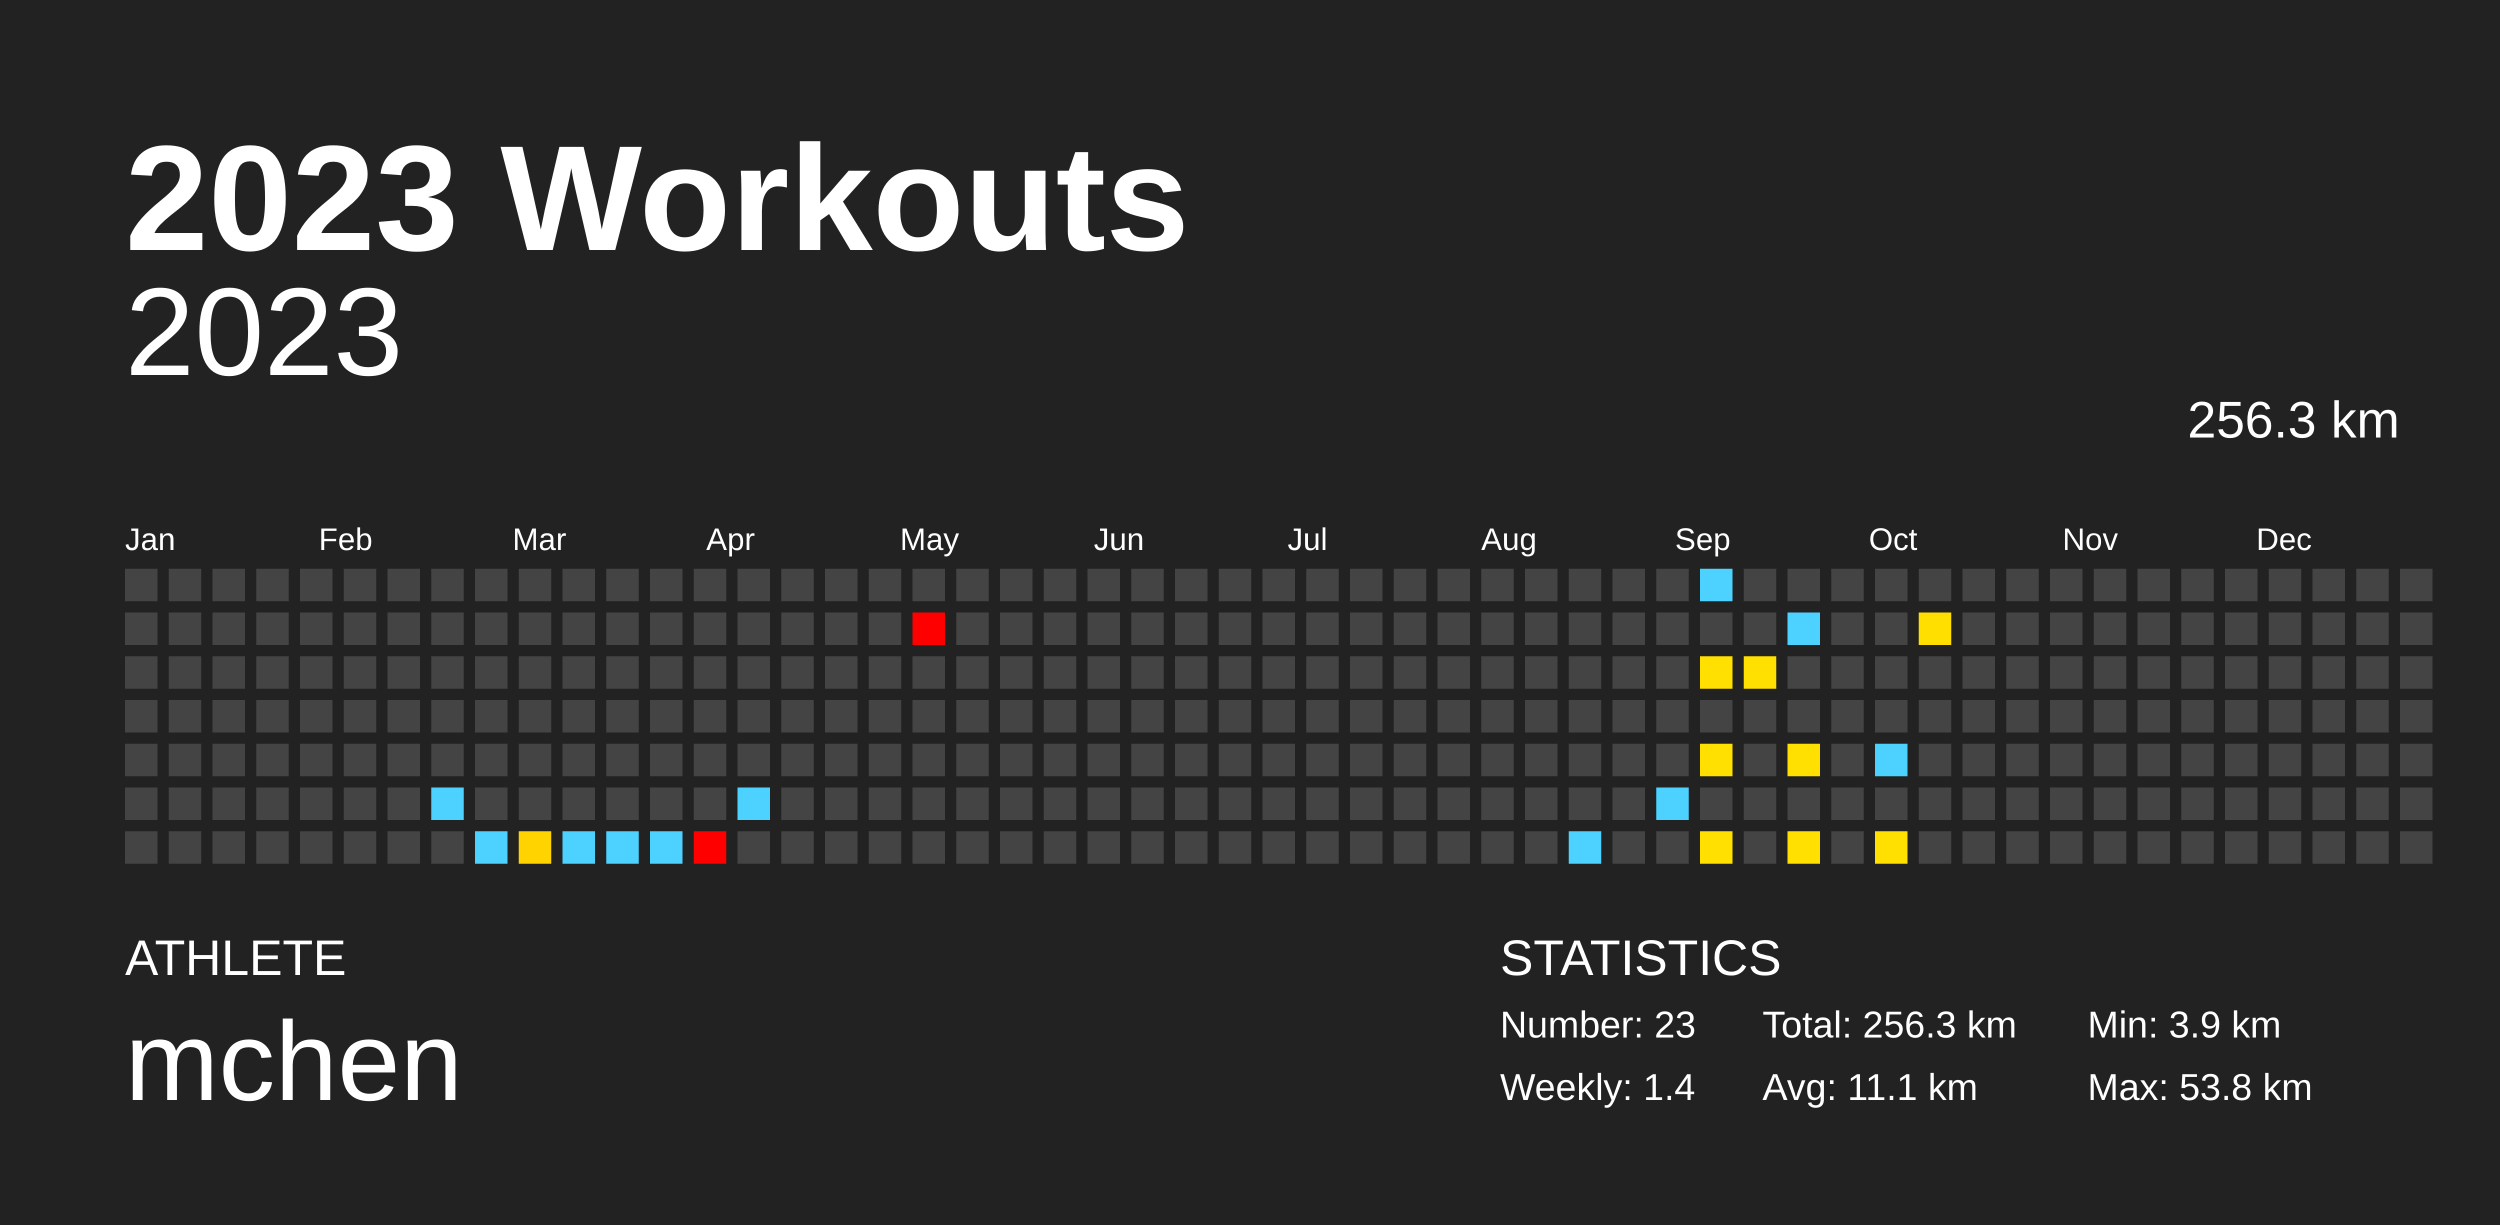
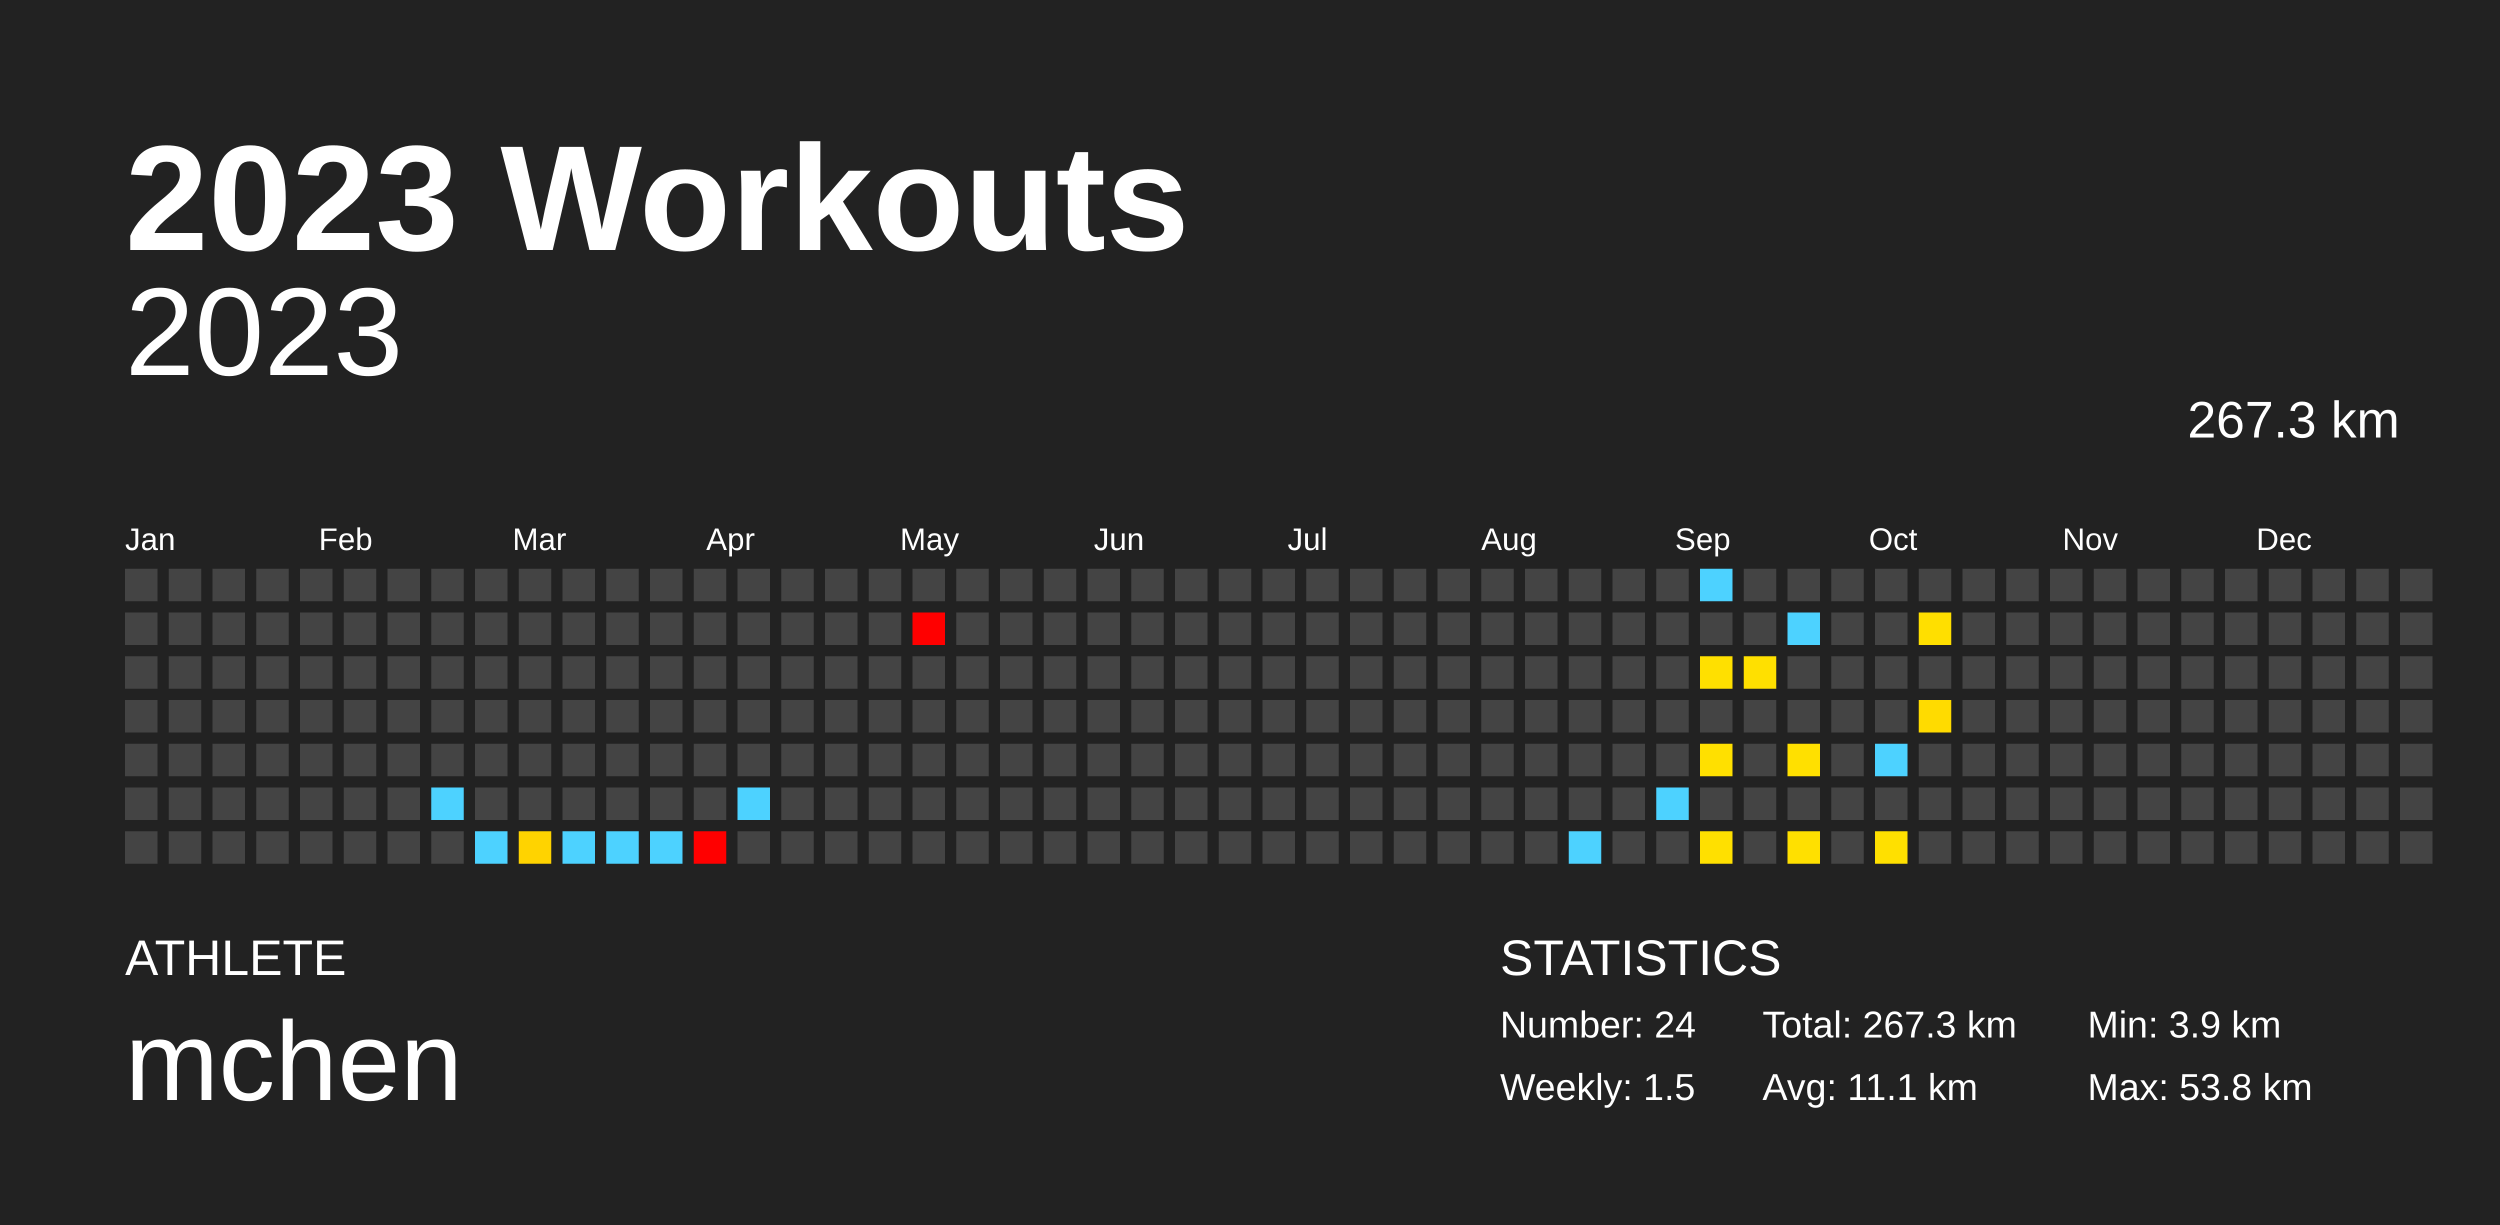
<svg xmlns="http://www.w3.org/2000/svg" baseProfile="full" height="98mm" version="1.1" viewBox="0,0,200,98" width="200mm">
  <defs />
  <rect fill="#222222" height="98" width="200" x="0" y="0" />
  <text fill="#FFFFFF" style="font-size:12px; font-family:Arial; font-weight:bold;" x="10" y="20">2023 Workouts</text>
  <text fill="#FFFFFF" style="font-size:4px; font-family:Arial" x="10" y="78">ATHLETE</text>
  <text fill="#FFFFFF" style="font-size:9px; font-family:Arial" x="10" y="88">mchen</text>
  <text fill="#FFFFFF" style="font-size:4px; font-family:Arial" x="120" y="78">STATISTICS</text>
-   <text fill="#FFFFFF" style="font-size:3px; font-family:Arial" x="120" y="83">Number: 23</text>
-   <text fill="#FFFFFF" style="font-size:3px; font-family:Arial" x="120" y="88">Weekly: 1.4</text>
-   <text fill="#FFFFFF" style="font-size:3px; font-family:Arial" x="141" y="83">Total: 256.3 km</text>
+   <text fill="#FFFFFF" style="font-size:3px; font-family:Arial" x="120" y="83">Number: 24</text>
+   <text fill="#FFFFFF" style="font-size:3px; font-family:Arial" x="120" y="88">Weekly: 1.5</text>
+   <text fill="#FFFFFF" style="font-size:3px; font-family:Arial" x="141" y="83">Total: 267.3 km</text>
  <text fill="#FFFFFF" style="font-size:3px; font-family:Arial" x="141" y="88">Avg: 11.1 km</text>
  <text fill="#FFFFFF" style="font-size:3px; font-family:Arial" x="167" y="83">Min: 3.9 km</text>
  <text fill="#FFFFFF" style="font-size:3px; font-family:Arial" x="167" y="88">Max: 53.8 km</text>
  <text alignment-baseline="hanging" fill="#FFFFFF" style="font-size:10.0px; font-family:Arial;" x="10" y="30">2023</text>
-   <text alignment-baseline="hanging" fill="#FFFFFF" style="font-size:4.125px; font-family:Arial;" x="175" y="35">256.3 km</text>
+   <text alignment-baseline="hanging" fill="#FFFFFF" style="font-size:4.125px; font-family:Arial;" x="175" y="35">267.3 km</text>
  <text fill="#FFFFFF" style="font-size:2.5px; font-family:Arial" x="10.0" y="44">Jan</text>
  <text fill="#FFFFFF" style="font-size:2.5px; font-family:Arial" x="25.5" y="44">Feb</text>
  <text fill="#FFFFFF" style="font-size:2.5px; font-family:Arial" x="41.0" y="44">Mar</text>
  <text fill="#FFFFFF" style="font-size:2.5px; font-family:Arial" x="56.5" y="44">Apr</text>
  <text fill="#FFFFFF" style="font-size:2.5px; font-family:Arial" x="72.0" y="44">May</text>
  <text fill="#FFFFFF" style="font-size:2.5px; font-family:Arial" x="87.5" y="44">Jun</text>
  <text fill="#FFFFFF" style="font-size:2.5px; font-family:Arial" x="103.0" y="44">Jul</text>
  <text fill="#FFFFFF" style="font-size:2.5px; font-family:Arial" x="118.5" y="44">Aug</text>
  <text fill="#FFFFFF" style="font-size:2.5px; font-family:Arial" x="134.0" y="44">Sep</text>
  <text fill="#FFFFFF" style="font-size:2.5px; font-family:Arial" x="149.5" y="44">Oct</text>
  <text fill="#FFFFFF" style="font-size:2.5px; font-family:Arial" x="165.0" y="44">Nov</text>
  <text fill="#FFFFFF" style="font-size:2.5px; font-family:Arial" x="180.5" y="44">Dec</text>
  <rect fill="#444444" height="2.6" width="2.6" x="10.0" y="45.5" />
  <rect fill="#444444" height="2.6" width="2.6" x="10.0" y="49.0" />
  <rect fill="#444444" height="2.6" width="2.6" x="10.0" y="52.5" />
  <rect fill="#444444" height="2.6" width="2.6" x="10.0" y="56.0" />
  <rect fill="#444444" height="2.6" width="2.6" x="10.0" y="59.5" />
  <rect fill="#444444" height="2.6" width="2.6" x="10.0" y="63.0" />
  <rect fill="#444444" height="2.6" width="2.6" x="10.0" y="66.5" />
  <rect fill="#444444" height="2.6" width="2.6" x="13.5" y="45.5" />
  <rect fill="#444444" height="2.6" width="2.6" x="13.5" y="49.0" />
  <rect fill="#444444" height="2.6" width="2.6" x="13.5" y="52.5" />
  <rect fill="#444444" height="2.6" width="2.6" x="13.5" y="56.0" />
  <rect fill="#444444" height="2.6" width="2.6" x="13.5" y="59.5" />
  <rect fill="#444444" height="2.6" width="2.6" x="13.5" y="63.0" />
  <rect fill="#444444" height="2.6" width="2.6" x="13.5" y="66.5" />
  <rect fill="#444444" height="2.6" width="2.6" x="17.0" y="45.5" />
  <rect fill="#444444" height="2.6" width="2.6" x="17.0" y="49.0" />
  <rect fill="#444444" height="2.6" width="2.6" x="17.0" y="52.5" />
  <rect fill="#444444" height="2.6" width="2.6" x="17.0" y="56.0" />
  <rect fill="#444444" height="2.6" width="2.6" x="17.0" y="59.5" />
  <rect fill="#444444" height="2.6" width="2.6" x="17.0" y="63.0" />
  <rect fill="#444444" height="2.6" width="2.6" x="17.0" y="66.5" />
  <rect fill="#444444" height="2.6" width="2.6" x="20.5" y="45.5" />
  <rect fill="#444444" height="2.6" width="2.6" x="20.5" y="49.0" />
  <rect fill="#444444" height="2.6" width="2.6" x="20.5" y="52.5" />
  <rect fill="#444444" height="2.6" width="2.6" x="20.5" y="56.0" />
  <rect fill="#444444" height="2.6" width="2.6" x="20.5" y="59.5" />
  <rect fill="#444444" height="2.6" width="2.6" x="20.5" y="63.0" />
  <rect fill="#444444" height="2.6" width="2.6" x="20.5" y="66.5" />
  <rect fill="#444444" height="2.6" width="2.6" x="24.0" y="45.5" />
  <rect fill="#444444" height="2.6" width="2.6" x="24.0" y="49.0" />
  <rect fill="#444444" height="2.6" width="2.6" x="24.0" y="52.5" />
  <rect fill="#444444" height="2.6" width="2.6" x="24.0" y="56.0" />
  <rect fill="#444444" height="2.6" width="2.6" x="24.0" y="59.5" />
  <rect fill="#444444" height="2.6" width="2.6" x="24.0" y="63.0" />
  <rect fill="#444444" height="2.6" width="2.6" x="24.0" y="66.5" />
  <rect fill="#444444" height="2.6" width="2.6" x="27.5" y="45.5" />
  <rect fill="#444444" height="2.6" width="2.6" x="27.5" y="49.0" />
  <rect fill="#444444" height="2.6" width="2.6" x="27.5" y="52.5" />
  <rect fill="#444444" height="2.6" width="2.6" x="27.5" y="56.0" />
  <rect fill="#444444" height="2.6" width="2.6" x="27.5" y="59.5" />
  <rect fill="#444444" height="2.6" width="2.6" x="27.5" y="63.0" />
  <rect fill="#444444" height="2.6" width="2.6" x="27.5" y="66.5" />
  <rect fill="#444444" height="2.6" width="2.6" x="31.0" y="45.5" />
  <rect fill="#444444" height="2.6" width="2.6" x="31.0" y="49.0" />
  <rect fill="#444444" height="2.6" width="2.6" x="31.0" y="52.5" />
  <rect fill="#444444" height="2.6" width="2.6" x="31.0" y="56.0" />
  <rect fill="#444444" height="2.6" width="2.6" x="31.0" y="59.5" />
  <rect fill="#444444" height="2.6" width="2.6" x="31.0" y="63.0" />
  <rect fill="#444444" height="2.6" width="2.6" x="31.0" y="66.5" />
  <rect fill="#444444" height="2.6" width="2.6" x="34.5" y="45.5" />
  <rect fill="#444444" height="2.6" width="2.6" x="34.5" y="49.0" />
  <rect fill="#444444" height="2.6" width="2.6" x="34.5" y="52.5" />
  <rect fill="#444444" height="2.6" width="2.6" x="34.5" y="56.0" />
  <rect fill="#444444" height="2.6" width="2.6" x="34.5" y="59.5" />
  <rect fill="#4dd2ff" height="2.6" width="2.6" x="34.5" y="63.0" />
  <rect fill="#444444" height="2.6" width="2.6" x="34.5" y="66.5" />
  <rect fill="#444444" height="2.6" width="2.6" x="38.0" y="45.5" />
  <rect fill="#444444" height="2.6" width="2.6" x="38.0" y="49.0" />
  <rect fill="#444444" height="2.6" width="2.6" x="38.0" y="52.5" />
  <rect fill="#444444" height="2.6" width="2.6" x="38.0" y="56.0" />
  <rect fill="#444444" height="2.6" width="2.6" x="38.0" y="59.5" />
  <rect fill="#444444" height="2.6" width="2.6" x="38.0" y="63.0" />
  <rect fill="#4dd2ff" height="2.6" width="2.6" x="38.0" y="66.5" />
  <rect fill="#444444" height="2.6" width="2.6" x="41.5" y="45.5" />
  <rect fill="#444444" height="2.6" width="2.6" x="41.5" y="49.0" />
  <rect fill="#444444" height="2.6" width="2.6" x="41.5" y="52.5" />
  <rect fill="#444444" height="2.6" width="2.6" x="41.5" y="56.0" />
  <rect fill="#444444" height="2.6" width="2.6" x="41.5" y="59.5" />
  <rect fill="#444444" height="2.6" width="2.6" x="41.5" y="63.0" />
  <rect fill="#ffd300" height="2.6" width="2.6" x="41.5" y="66.5" />
  <rect fill="#444444" height="2.6" width="2.6" x="45.0" y="45.5" />
  <rect fill="#444444" height="2.6" width="2.6" x="45.0" y="49.0" />
  <rect fill="#444444" height="2.6" width="2.6" x="45.0" y="52.5" />
  <rect fill="#444444" height="2.6" width="2.6" x="45.0" y="56.0" />
  <rect fill="#444444" height="2.6" width="2.6" x="45.0" y="59.5" />
  <rect fill="#444444" height="2.6" width="2.6" x="45.0" y="63.0" />
  <rect fill="#4dd2ff" height="2.6" width="2.6" x="45.0" y="66.5" />
  <rect fill="#444444" height="2.6" width="2.6" x="48.5" y="45.5" />
  <rect fill="#444444" height="2.6" width="2.6" x="48.5" y="49.0" />
  <rect fill="#444444" height="2.6" width="2.6" x="48.5" y="52.5" />
  <rect fill="#444444" height="2.6" width="2.6" x="48.5" y="56.0" />
  <rect fill="#444444" height="2.6" width="2.6" x="48.5" y="59.5" />
  <rect fill="#444444" height="2.6" width="2.6" x="48.5" y="63.0" />
  <rect fill="#4dd2ff" height="2.6" width="2.6" x="48.5" y="66.5" />
  <rect fill="#444444" height="2.6" width="2.6" x="52.0" y="45.5" />
  <rect fill="#444444" height="2.6" width="2.6" x="52.0" y="49.0" />
  <rect fill="#444444" height="2.6" width="2.6" x="52.0" y="52.5" />
  <rect fill="#444444" height="2.6" width="2.6" x="52.0" y="56.0" />
  <rect fill="#444444" height="2.6" width="2.6" x="52.0" y="59.5" />
  <rect fill="#444444" height="2.6" width="2.6" x="52.0" y="63.0" />
  <rect fill="#4dd2ff" height="2.6" width="2.6" x="52.0" y="66.5" />
  <rect fill="#444444" height="2.6" width="2.6" x="55.5" y="45.5" />
  <rect fill="#444444" height="2.6" width="2.6" x="55.5" y="49.0" />
  <rect fill="#444444" height="2.6" width="2.6" x="55.5" y="52.5" />
  <rect fill="#444444" height="2.6" width="2.6" x="55.5" y="56.0" />
  <rect fill="#444444" height="2.6" width="2.6" x="55.5" y="59.5" />
  <rect fill="#444444" height="2.6" width="2.6" x="55.5" y="63.0" />
  <rect fill="red" height="2.6" width="2.6" x="55.5" y="66.5" />
  <rect fill="#444444" height="2.6" width="2.6" x="59.0" y="45.5" />
  <rect fill="#444444" height="2.6" width="2.6" x="59.0" y="49.0" />
  <rect fill="#444444" height="2.6" width="2.6" x="59.0" y="52.5" />
  <rect fill="#444444" height="2.6" width="2.6" x="59.0" y="56.0" />
  <rect fill="#444444" height="2.6" width="2.6" x="59.0" y="59.5" />
  <rect fill="#4dd2ff" height="2.6" width="2.6" x="59.0" y="63.0" />
  <rect fill="#444444" height="2.6" width="2.6" x="59.0" y="66.5" />
  <rect fill="#444444" height="2.6" width="2.6" x="62.5" y="45.5" />
  <rect fill="#444444" height="2.6" width="2.6" x="62.5" y="49.0" />
  <rect fill="#444444" height="2.6" width="2.6" x="62.5" y="52.5" />
  <rect fill="#444444" height="2.6" width="2.6" x="62.5" y="56.0" />
  <rect fill="#444444" height="2.6" width="2.6" x="62.5" y="59.5" />
  <rect fill="#444444" height="2.6" width="2.6" x="62.5" y="63.0" />
  <rect fill="#444444" height="2.6" width="2.6" x="62.5" y="66.5" />
  <rect fill="#444444" height="2.6" width="2.6" x="66.0" y="45.5" />
  <rect fill="#444444" height="2.6" width="2.6" x="66.0" y="49.0" />
  <rect fill="#444444" height="2.6" width="2.6" x="66.0" y="52.5" />
  <rect fill="#444444" height="2.6" width="2.6" x="66.0" y="56.0" />
  <rect fill="#444444" height="2.6" width="2.6" x="66.0" y="59.5" />
  <rect fill="#444444" height="2.6" width="2.6" x="66.0" y="63.0" />
  <rect fill="#444444" height="2.6" width="2.6" x="66.0" y="66.5" />
  <rect fill="#444444" height="2.6" width="2.6" x="69.5" y="45.5" />
  <rect fill="#444444" height="2.6" width="2.6" x="69.5" y="49.0" />
  <rect fill="#444444" height="2.6" width="2.6" x="69.5" y="52.5" />
  <rect fill="#444444" height="2.6" width="2.6" x="69.5" y="56.0" />
  <rect fill="#444444" height="2.6" width="2.6" x="69.5" y="59.5" />
  <rect fill="#444444" height="2.6" width="2.6" x="69.5" y="63.0" />
  <rect fill="#444444" height="2.6" width="2.6" x="69.5" y="66.5" />
  <rect fill="#444444" height="2.6" width="2.6" x="73.0" y="45.5" />
  <rect fill="red" height="2.6" width="2.6" x="73.0" y="49.0" />
  <rect fill="#444444" height="2.6" width="2.6" x="73.0" y="52.5" />
  <rect fill="#444444" height="2.6" width="2.6" x="73.0" y="56.0" />
  <rect fill="#444444" height="2.6" width="2.6" x="73.0" y="59.5" />
  <rect fill="#444444" height="2.6" width="2.6" x="73.0" y="63.0" />
  <rect fill="#444444" height="2.6" width="2.6" x="73.0" y="66.5" />
  <rect fill="#444444" height="2.6" width="2.6" x="76.5" y="45.5" />
  <rect fill="#444444" height="2.6" width="2.6" x="76.5" y="49.0" />
  <rect fill="#444444" height="2.6" width="2.6" x="76.5" y="52.5" />
  <rect fill="#444444" height="2.6" width="2.6" x="76.5" y="56.0" />
  <rect fill="#444444" height="2.6" width="2.6" x="76.5" y="59.5" />
  <rect fill="#444444" height="2.6" width="2.6" x="76.5" y="63.0" />
  <rect fill="#444444" height="2.6" width="2.6" x="76.5" y="66.5" />
  <rect fill="#444444" height="2.6" width="2.6" x="80.0" y="45.5" />
  <rect fill="#444444" height="2.6" width="2.6" x="80.0" y="49.0" />
  <rect fill="#444444" height="2.6" width="2.6" x="80.0" y="52.5" />
  <rect fill="#444444" height="2.6" width="2.6" x="80.0" y="56.0" />
  <rect fill="#444444" height="2.6" width="2.6" x="80.0" y="59.5" />
  <rect fill="#444444" height="2.6" width="2.6" x="80.0" y="63.0" />
  <rect fill="#444444" height="2.6" width="2.6" x="80.0" y="66.5" />
  <rect fill="#444444" height="2.6" width="2.6" x="83.5" y="45.5" />
  <rect fill="#444444" height="2.6" width="2.6" x="83.5" y="49.0" />
  <rect fill="#444444" height="2.6" width="2.6" x="83.5" y="52.5" />
  <rect fill="#444444" height="2.6" width="2.6" x="83.5" y="56.0" />
  <rect fill="#444444" height="2.6" width="2.6" x="83.5" y="59.5" />
  <rect fill="#444444" height="2.6" width="2.6" x="83.5" y="63.0" />
  <rect fill="#444444" height="2.6" width="2.6" x="83.5" y="66.5" />
  <rect fill="#444444" height="2.6" width="2.6" x="87.0" y="45.5" />
  <rect fill="#444444" height="2.6" width="2.6" x="87.0" y="49.0" />
  <rect fill="#444444" height="2.6" width="2.6" x="87.0" y="52.5" />
  <rect fill="#444444" height="2.6" width="2.6" x="87.0" y="56.0" />
  <rect fill="#444444" height="2.6" width="2.6" x="87.0" y="59.5" />
  <rect fill="#444444" height="2.6" width="2.6" x="87.0" y="63.0" />
  <rect fill="#444444" height="2.6" width="2.6" x="87.0" y="66.5" />
  <rect fill="#444444" height="2.6" width="2.6" x="90.5" y="45.5" />
  <rect fill="#444444" height="2.6" width="2.6" x="90.5" y="49.0" />
  <rect fill="#444444" height="2.6" width="2.6" x="90.5" y="52.5" />
  <rect fill="#444444" height="2.6" width="2.6" x="90.5" y="56.0" />
  <rect fill="#444444" height="2.6" width="2.6" x="90.5" y="59.5" />
  <rect fill="#444444" height="2.6" width="2.6" x="90.5" y="63.0" />
  <rect fill="#444444" height="2.6" width="2.6" x="90.5" y="66.5" />
  <rect fill="#444444" height="2.6" width="2.6" x="94.0" y="45.5" />
  <rect fill="#444444" height="2.6" width="2.6" x="94.0" y="49.0" />
  <rect fill="#444444" height="2.6" width="2.6" x="94.0" y="52.5" />
  <rect fill="#444444" height="2.6" width="2.6" x="94.0" y="56.0" />
  <rect fill="#444444" height="2.6" width="2.6" x="94.0" y="59.5" />
  <rect fill="#444444" height="2.6" width="2.6" x="94.0" y="63.0" />
  <rect fill="#444444" height="2.6" width="2.6" x="94.0" y="66.5" />
  <rect fill="#444444" height="2.6" width="2.6" x="97.5" y="45.5" />
  <rect fill="#444444" height="2.6" width="2.6" x="97.5" y="49.0" />
  <rect fill="#444444" height="2.6" width="2.6" x="97.5" y="52.5" />
  <rect fill="#444444" height="2.6" width="2.6" x="97.5" y="56.0" />
  <rect fill="#444444" height="2.6" width="2.6" x="97.5" y="59.5" />
  <rect fill="#444444" height="2.6" width="2.6" x="97.5" y="63.0" />
  <rect fill="#444444" height="2.6" width="2.6" x="97.5" y="66.5" />
  <rect fill="#444444" height="2.6" width="2.6" x="101.0" y="45.5" />
  <rect fill="#444444" height="2.6" width="2.6" x="101.0" y="49.0" />
  <rect fill="#444444" height="2.6" width="2.6" x="101.0" y="52.5" />
  <rect fill="#444444" height="2.6" width="2.6" x="101.0" y="56.0" />
  <rect fill="#444444" height="2.6" width="2.6" x="101.0" y="59.5" />
  <rect fill="#444444" height="2.6" width="2.6" x="101.0" y="63.0" />
  <rect fill="#444444" height="2.6" width="2.6" x="101.0" y="66.5" />
  <rect fill="#444444" height="2.6" width="2.6" x="104.5" y="45.5" />
  <rect fill="#444444" height="2.6" width="2.6" x="104.5" y="49.0" />
  <rect fill="#444444" height="2.6" width="2.6" x="104.5" y="52.5" />
  <rect fill="#444444" height="2.6" width="2.6" x="104.5" y="56.0" />
  <rect fill="#444444" height="2.6" width="2.6" x="104.5" y="59.5" />
  <rect fill="#444444" height="2.6" width="2.6" x="104.5" y="63.0" />
  <rect fill="#444444" height="2.6" width="2.6" x="104.5" y="66.5" />
  <rect fill="#444444" height="2.6" width="2.6" x="108.0" y="45.5" />
  <rect fill="#444444" height="2.6" width="2.6" x="108.0" y="49.0" />
  <rect fill="#444444" height="2.6" width="2.6" x="108.0" y="52.5" />
  <rect fill="#444444" height="2.6" width="2.6" x="108.0" y="56.0" />
  <rect fill="#444444" height="2.6" width="2.6" x="108.0" y="59.5" />
  <rect fill="#444444" height="2.6" width="2.6" x="108.0" y="63.0" />
  <rect fill="#444444" height="2.6" width="2.6" x="108.0" y="66.5" />
  <rect fill="#444444" height="2.6" width="2.6" x="111.5" y="45.5" />
  <rect fill="#444444" height="2.6" width="2.6" x="111.5" y="49.0" />
  <rect fill="#444444" height="2.6" width="2.6" x="111.5" y="52.5" />
  <rect fill="#444444" height="2.6" width="2.6" x="111.5" y="56.0" />
  <rect fill="#444444" height="2.6" width="2.6" x="111.5" y="59.5" />
  <rect fill="#444444" height="2.6" width="2.6" x="111.5" y="63.0" />
  <rect fill="#444444" height="2.6" width="2.6" x="111.5" y="66.5" />
  <rect fill="#444444" height="2.6" width="2.6" x="115.0" y="45.5" />
  <rect fill="#444444" height="2.6" width="2.6" x="115.0" y="49.0" />
  <rect fill="#444444" height="2.6" width="2.6" x="115.0" y="52.5" />
  <rect fill="#444444" height="2.6" width="2.6" x="115.0" y="56.0" />
  <rect fill="#444444" height="2.6" width="2.6" x="115.0" y="59.5" />
  <rect fill="#444444" height="2.6" width="2.6" x="115.0" y="63.0" />
  <rect fill="#444444" height="2.6" width="2.6" x="115.0" y="66.5" />
  <rect fill="#444444" height="2.6" width="2.6" x="118.5" y="45.5" />
  <rect fill="#444444" height="2.6" width="2.6" x="118.5" y="49.0" />
  <rect fill="#444444" height="2.6" width="2.6" x="118.5" y="52.5" />
  <rect fill="#444444" height="2.6" width="2.6" x="118.5" y="56.0" />
  <rect fill="#444444" height="2.6" width="2.6" x="118.5" y="59.5" />
  <rect fill="#444444" height="2.6" width="2.6" x="118.5" y="63.0" />
  <rect fill="#444444" height="2.6" width="2.6" x="118.5" y="66.5" />
  <rect fill="#444444" height="2.6" width="2.6" x="122.0" y="45.5" />
  <rect fill="#444444" height="2.6" width="2.6" x="122.0" y="49.0" />
  <rect fill="#444444" height="2.6" width="2.6" x="122.0" y="52.5" />
  <rect fill="#444444" height="2.6" width="2.6" x="122.0" y="56.0" />
  <rect fill="#444444" height="2.6" width="2.6" x="122.0" y="59.5" />
  <rect fill="#444444" height="2.6" width="2.6" x="122.0" y="63.0" />
  <rect fill="#444444" height="2.6" width="2.6" x="122.0" y="66.5" />
  <rect fill="#444444" height="2.6" width="2.6" x="125.5" y="45.5" />
  <rect fill="#444444" height="2.6" width="2.6" x="125.5" y="49.0" />
  <rect fill="#444444" height="2.6" width="2.6" x="125.5" y="52.5" />
  <rect fill="#444444" height="2.6" width="2.6" x="125.5" y="56.0" />
  <rect fill="#444444" height="2.6" width="2.6" x="125.5" y="59.5" />
  <rect fill="#444444" height="2.6" width="2.6" x="125.5" y="63.0" />
  <rect fill="#4dd2ff" height="2.6" width="2.6" x="125.5" y="66.5" />
  <rect fill="#444444" height="2.6" width="2.6" x="129.0" y="45.5" />
  <rect fill="#444444" height="2.6" width="2.6" x="129.0" y="49.0" />
  <rect fill="#444444" height="2.6" width="2.6" x="129.0" y="52.5" />
  <rect fill="#444444" height="2.6" width="2.6" x="129.0" y="56.0" />
  <rect fill="#444444" height="2.6" width="2.6" x="129.0" y="59.5" />
  <rect fill="#444444" height="2.6" width="2.6" x="129.0" y="63.0" />
  <rect fill="#444444" height="2.6" width="2.6" x="129.0" y="66.5" />
  <rect fill="#444444" height="2.6" width="2.6" x="132.5" y="45.5" />
  <rect fill="#444444" height="2.6" width="2.6" x="132.5" y="49.0" />
  <rect fill="#444444" height="2.6" width="2.6" x="132.5" y="52.5" />
  <rect fill="#444444" height="2.6" width="2.6" x="132.5" y="56.0" />
  <rect fill="#444444" height="2.6" width="2.6" x="132.5" y="59.5" />
  <rect fill="#4dd2ff" height="2.6" width="2.6" x="132.5" y="63.0" />
  <rect fill="#444444" height="2.6" width="2.6" x="132.5" y="66.5" />
  <rect fill="#4dd2ff" height="2.6" width="2.6" x="136.0" y="45.5" />
  <rect fill="#444444" height="2.6" width="2.6" x="136.0" y="49.0" />
  <rect fill="#ffe000" height="2.6" width="2.6" x="136.0" y="52.5" />
  <rect fill="#444444" height="2.6" width="2.6" x="136.0" y="56.0" />
  <rect fill="#ffe000" height="2.6" width="2.6" x="136.0" y="59.5" />
  <rect fill="#444444" height="2.6" width="2.6" x="136.0" y="63.0" />
  <rect fill="#ffe000" height="2.6" width="2.6" x="136.0" y="66.5" />
  <rect fill="#444444" height="2.6" width="2.6" x="139.5" y="45.5" />
  <rect fill="#444444" height="2.6" width="2.6" x="139.5" y="49.0" />
  <rect fill="#ffe000" height="2.6" width="2.6" x="139.5" y="52.5" />
  <rect fill="#444444" height="2.6" width="2.6" x="139.5" y="56.0" />
  <rect fill="#444444" height="2.6" width="2.6" x="139.5" y="59.5" />
  <rect fill="#444444" height="2.6" width="2.6" x="139.5" y="63.0" />
  <rect fill="#444444" height="2.6" width="2.6" x="139.5" y="66.5" />
  <rect fill="#444444" height="2.6" width="2.6" x="143.0" y="45.5" />
  <rect fill="#4dd2ff" height="2.6" width="2.6" x="143.0" y="49.0" />
  <rect fill="#444444" height="2.6" width="2.6" x="143.0" y="52.5" />
  <rect fill="#444444" height="2.6" width="2.6" x="143.0" y="56.0" />
  <rect fill="#ffe000" height="2.6" width="2.6" x="143.0" y="59.5" />
  <rect fill="#444444" height="2.6" width="2.6" x="143.0" y="63.0" />
  <rect fill="#ffe000" height="2.6" width="2.6" x="143.0" y="66.5" />
  <rect fill="#444444" height="2.6" width="2.6" x="146.5" y="45.5" />
  <rect fill="#444444" height="2.6" width="2.6" x="146.5" y="49.0" />
  <rect fill="#444444" height="2.6" width="2.6" x="146.5" y="52.5" />
  <rect fill="#444444" height="2.6" width="2.6" x="146.5" y="56.0" />
  <rect fill="#444444" height="2.6" width="2.6" x="146.5" y="59.5" />
  <rect fill="#444444" height="2.6" width="2.6" x="146.5" y="63.0" />
  <rect fill="#444444" height="2.6" width="2.6" x="146.5" y="66.5" />
  <rect fill="#444444" height="2.6" width="2.6" x="150.0" y="45.5" />
  <rect fill="#444444" height="2.6" width="2.6" x="150.0" y="49.0" />
  <rect fill="#444444" height="2.6" width="2.6" x="150.0" y="52.5" />
  <rect fill="#444444" height="2.6" width="2.6" x="150.0" y="56.0" />
  <rect fill="#4dd2ff" height="2.6" width="2.6" x="150.0" y="59.5" />
  <rect fill="#444444" height="2.6" width="2.6" x="150.0" y="63.0" />
  <rect fill="#ffe000" height="2.6" width="2.6" x="150.0" y="66.5" />
  <rect fill="#444444" height="2.6" width="2.6" x="153.5" y="45.5" />
  <rect fill="#ffdf00" height="2.6" width="2.6" x="153.5" y="49.0" />
  <rect fill="#444444" height="2.6" width="2.6" x="153.5" y="52.5" />
-   <rect fill="#444444" height="2.6" width="2.6" x="153.5" y="56.0" />
+   <rect fill="#ffdb00" height="2.6" width="2.6" x="153.5" y="56.0" />
  <rect fill="#444444" height="2.6" width="2.6" x="153.5" y="59.5" />
  <rect fill="#444444" height="2.6" width="2.6" x="153.5" y="63.0" />
  <rect fill="#444444" height="2.6" width="2.6" x="153.5" y="66.5" />
  <rect fill="#444444" height="2.6" width="2.6" x="157.0" y="45.5" />
  <rect fill="#444444" height="2.6" width="2.6" x="157.0" y="49.0" />
  <rect fill="#444444" height="2.6" width="2.6" x="157.0" y="52.5" />
  <rect fill="#444444" height="2.6" width="2.6" x="157.0" y="56.0" />
  <rect fill="#444444" height="2.6" width="2.6" x="157.0" y="59.5" />
  <rect fill="#444444" height="2.6" width="2.6" x="157.0" y="63.0" />
  <rect fill="#444444" height="2.6" width="2.6" x="157.0" y="66.5" />
  <rect fill="#444444" height="2.6" width="2.6" x="160.5" y="45.5" />
  <rect fill="#444444" height="2.6" width="2.6" x="160.5" y="49.0" />
  <rect fill="#444444" height="2.6" width="2.6" x="160.5" y="52.5" />
  <rect fill="#444444" height="2.6" width="2.6" x="160.5" y="56.0" />
  <rect fill="#444444" height="2.6" width="2.6" x="160.5" y="59.5" />
  <rect fill="#444444" height="2.6" width="2.6" x="160.5" y="63.0" />
  <rect fill="#444444" height="2.6" width="2.6" x="160.5" y="66.5" />
  <rect fill="#444444" height="2.6" width="2.6" x="164.0" y="45.5" />
  <rect fill="#444444" height="2.6" width="2.6" x="164.0" y="49.0" />
  <rect fill="#444444" height="2.6" width="2.6" x="164.0" y="52.5" />
  <rect fill="#444444" height="2.6" width="2.6" x="164.0" y="56.0" />
  <rect fill="#444444" height="2.6" width="2.6" x="164.0" y="59.5" />
  <rect fill="#444444" height="2.6" width="2.6" x="164.0" y="63.0" />
  <rect fill="#444444" height="2.6" width="2.6" x="164.0" y="66.5" />
  <rect fill="#444444" height="2.6" width="2.6" x="167.5" y="45.5" />
  <rect fill="#444444" height="2.6" width="2.6" x="167.5" y="49.0" />
  <rect fill="#444444" height="2.6" width="2.6" x="167.5" y="52.5" />
  <rect fill="#444444" height="2.6" width="2.6" x="167.5" y="56.0" />
  <rect fill="#444444" height="2.6" width="2.6" x="167.5" y="59.5" />
  <rect fill="#444444" height="2.6" width="2.6" x="167.5" y="63.0" />
  <rect fill="#444444" height="2.6" width="2.6" x="167.5" y="66.5" />
  <rect fill="#444444" height="2.6" width="2.6" x="171.0" y="45.5" />
  <rect fill="#444444" height="2.6" width="2.6" x="171.0" y="49.0" />
  <rect fill="#444444" height="2.6" width="2.6" x="171.0" y="52.5" />
  <rect fill="#444444" height="2.6" width="2.6" x="171.0" y="56.0" />
  <rect fill="#444444" height="2.6" width="2.6" x="171.0" y="59.5" />
  <rect fill="#444444" height="2.6" width="2.6" x="171.0" y="63.0" />
  <rect fill="#444444" height="2.6" width="2.6" x="171.0" y="66.5" />
  <rect fill="#444444" height="2.6" width="2.6" x="174.5" y="45.5" />
  <rect fill="#444444" height="2.6" width="2.6" x="174.5" y="49.0" />
  <rect fill="#444444" height="2.6" width="2.6" x="174.5" y="52.5" />
  <rect fill="#444444" height="2.6" width="2.6" x="174.5" y="56.0" />
  <rect fill="#444444" height="2.6" width="2.6" x="174.5" y="59.5" />
  <rect fill="#444444" height="2.6" width="2.6" x="174.5" y="63.0" />
  <rect fill="#444444" height="2.6" width="2.6" x="174.5" y="66.5" />
  <rect fill="#444444" height="2.6" width="2.6" x="178.0" y="45.5" />
  <rect fill="#444444" height="2.6" width="2.6" x="178.0" y="49.0" />
  <rect fill="#444444" height="2.6" width="2.6" x="178.0" y="52.5" />
  <rect fill="#444444" height="2.6" width="2.6" x="178.0" y="56.0" />
  <rect fill="#444444" height="2.6" width="2.6" x="178.0" y="59.5" />
  <rect fill="#444444" height="2.6" width="2.6" x="178.0" y="63.0" />
  <rect fill="#444444" height="2.6" width="2.6" x="178.0" y="66.5" />
  <rect fill="#444444" height="2.6" width="2.6" x="181.5" y="45.5" />
  <rect fill="#444444" height="2.6" width="2.6" x="181.5" y="49.0" />
  <rect fill="#444444" height="2.6" width="2.6" x="181.5" y="52.5" />
  <rect fill="#444444" height="2.6" width="2.6" x="181.5" y="56.0" />
  <rect fill="#444444" height="2.6" width="2.6" x="181.5" y="59.5" />
  <rect fill="#444444" height="2.6" width="2.6" x="181.5" y="63.0" />
  <rect fill="#444444" height="2.6" width="2.6" x="181.5" y="66.5" />
  <rect fill="#444444" height="2.6" width="2.6" x="185.0" y="45.5" />
  <rect fill="#444444" height="2.6" width="2.6" x="185.0" y="49.0" />
  <rect fill="#444444" height="2.6" width="2.6" x="185.0" y="52.5" />
  <rect fill="#444444" height="2.6" width="2.6" x="185.0" y="56.0" />
  <rect fill="#444444" height="2.6" width="2.6" x="185.0" y="59.5" />
  <rect fill="#444444" height="2.6" width="2.6" x="185.0" y="63.0" />
  <rect fill="#444444" height="2.6" width="2.6" x="185.0" y="66.5" />
  <rect fill="#444444" height="2.6" width="2.6" x="188.5" y="45.5" />
  <rect fill="#444444" height="2.6" width="2.6" x="188.5" y="49.0" />
  <rect fill="#444444" height="2.6" width="2.6" x="188.5" y="52.5" />
  <rect fill="#444444" height="2.6" width="2.6" x="188.5" y="56.0" />
  <rect fill="#444444" height="2.6" width="2.6" x="188.5" y="59.5" />
  <rect fill="#444444" height="2.6" width="2.6" x="188.5" y="63.0" />
  <rect fill="#444444" height="2.6" width="2.6" x="188.5" y="66.5" />
  <rect fill="#444444" height="2.6" width="2.6" x="192.0" y="45.5" />
  <rect fill="#444444" height="2.6" width="2.6" x="192.0" y="49.0" />
  <rect fill="#444444" height="2.6" width="2.6" x="192.0" y="52.5" />
  <rect fill="#444444" height="2.6" width="2.6" x="192.0" y="56.0" />
  <rect fill="#444444" height="2.6" width="2.6" x="192.0" y="59.5" />
  <rect fill="#444444" height="2.6" width="2.6" x="192.0" y="63.0" />
  <rect fill="#444444" height="2.6" width="2.6" x="192.0" y="66.5" />
</svg>
